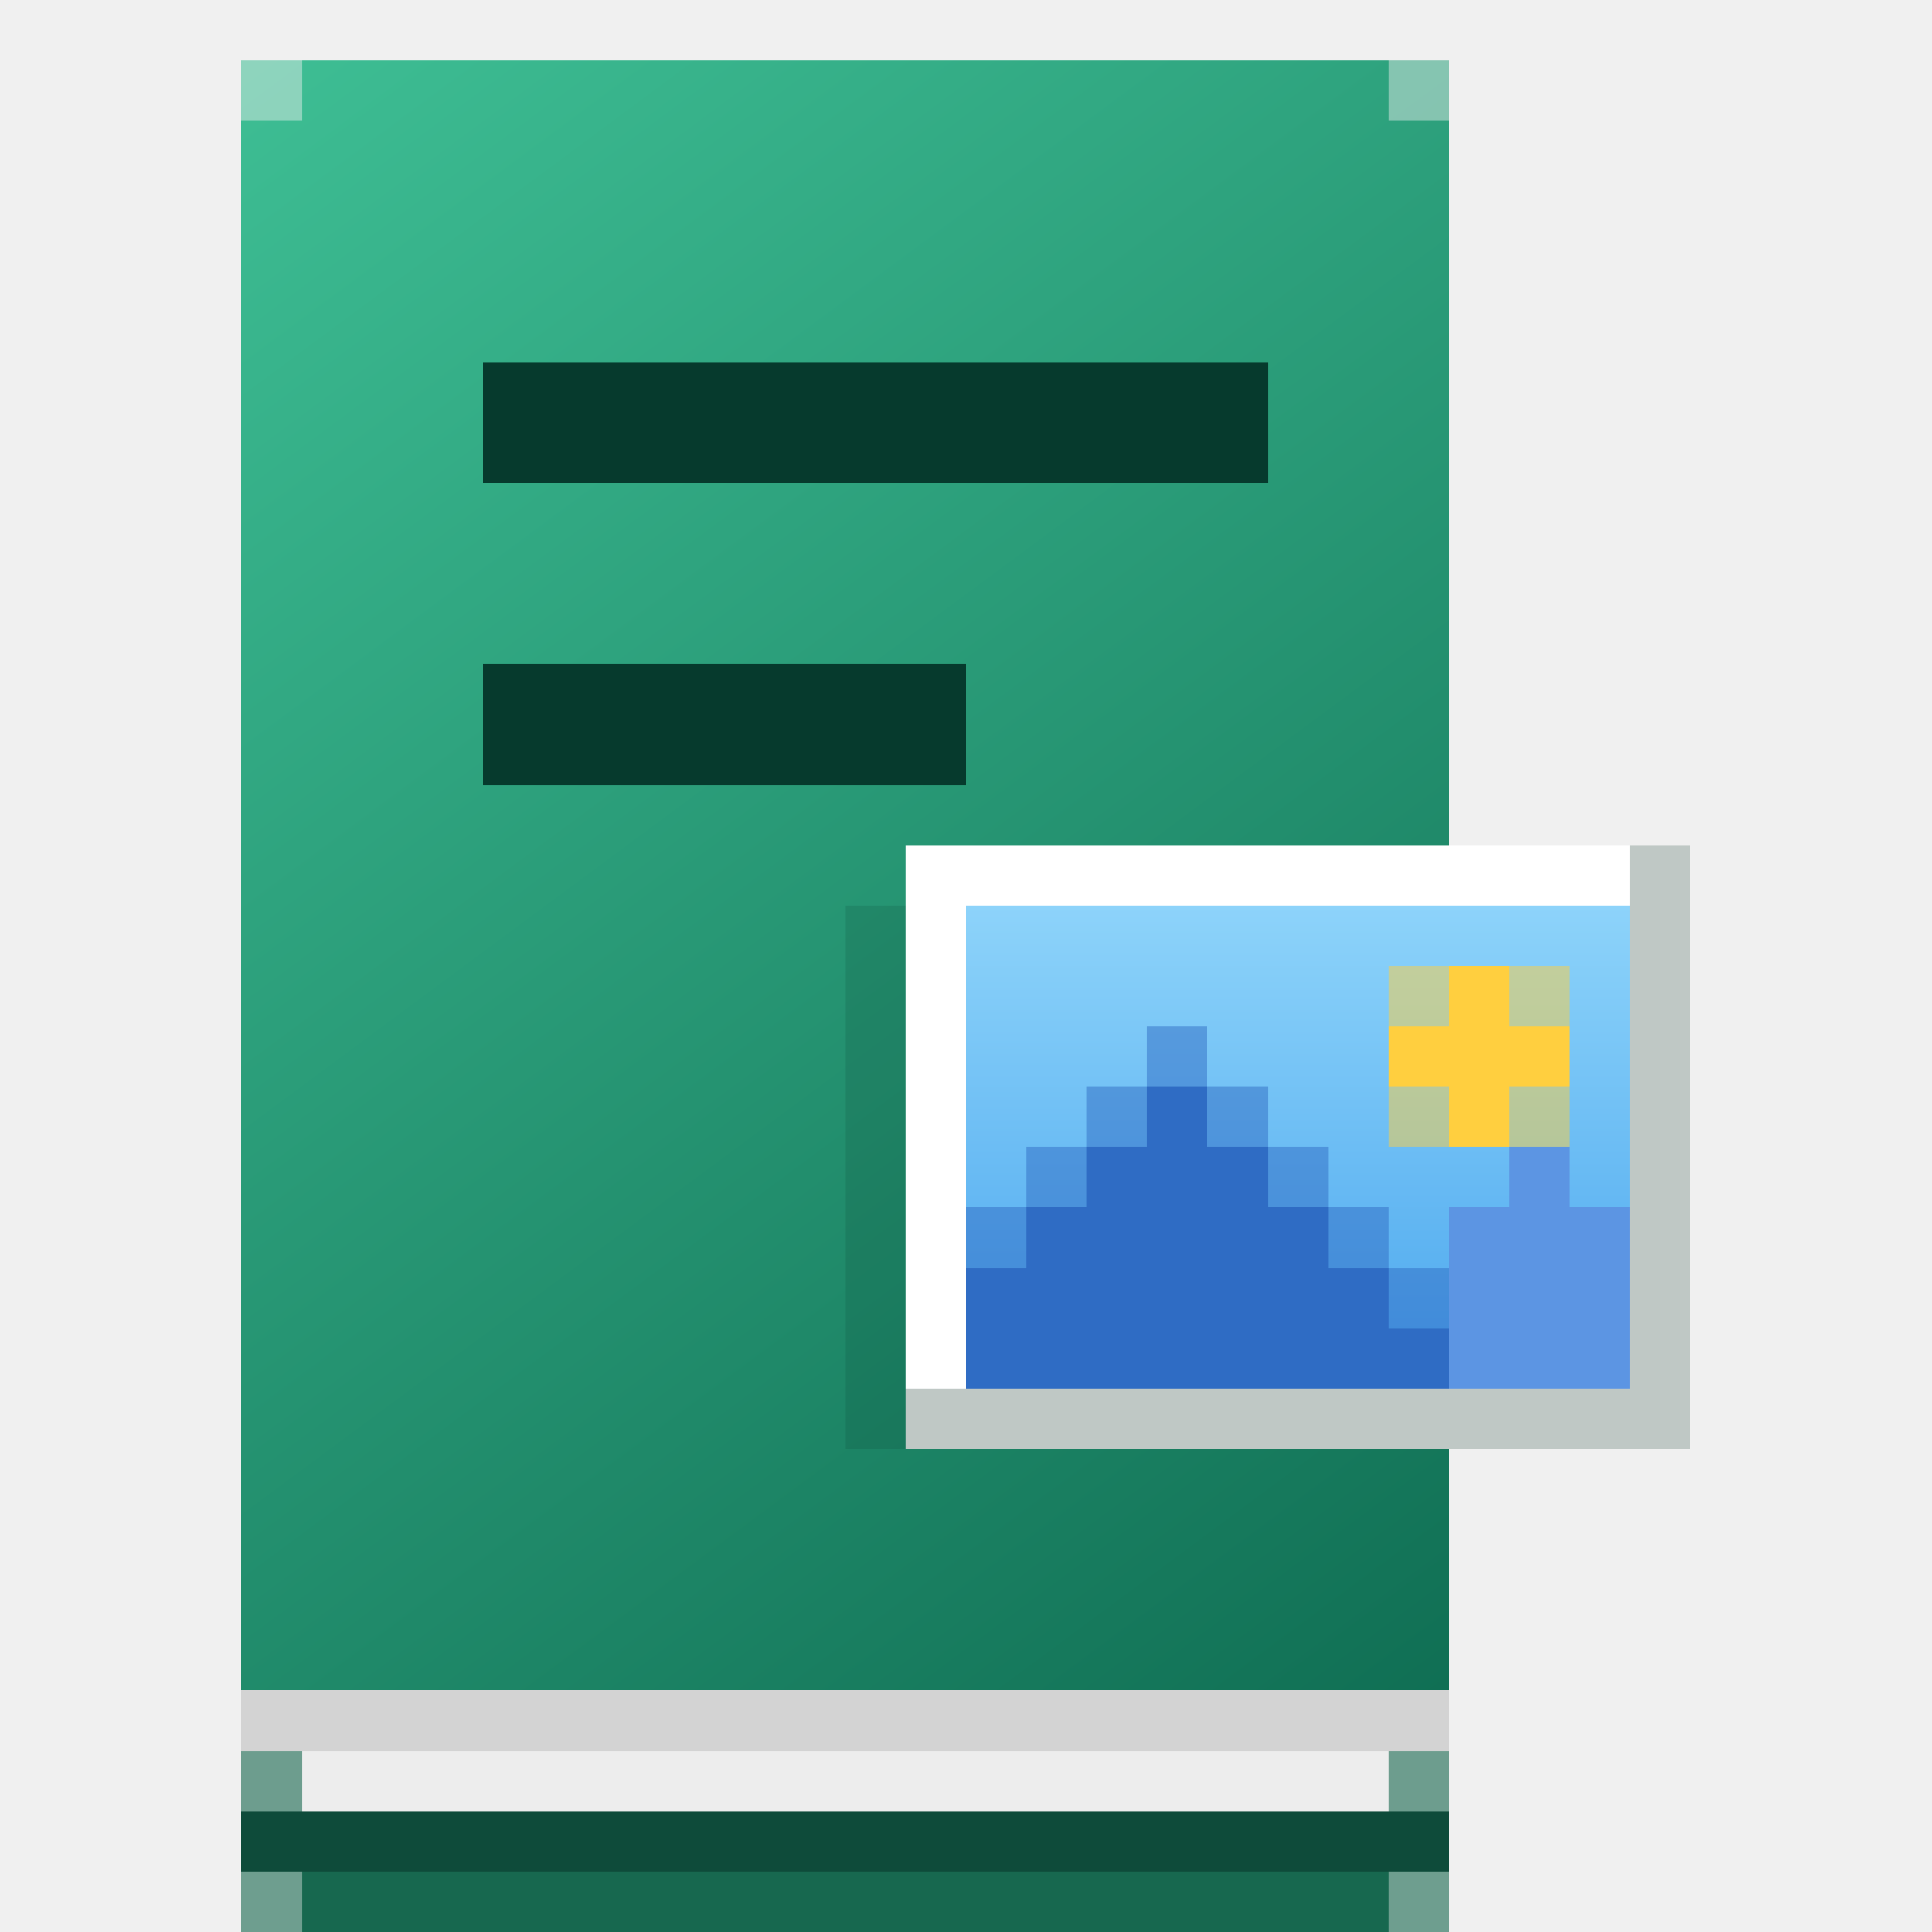
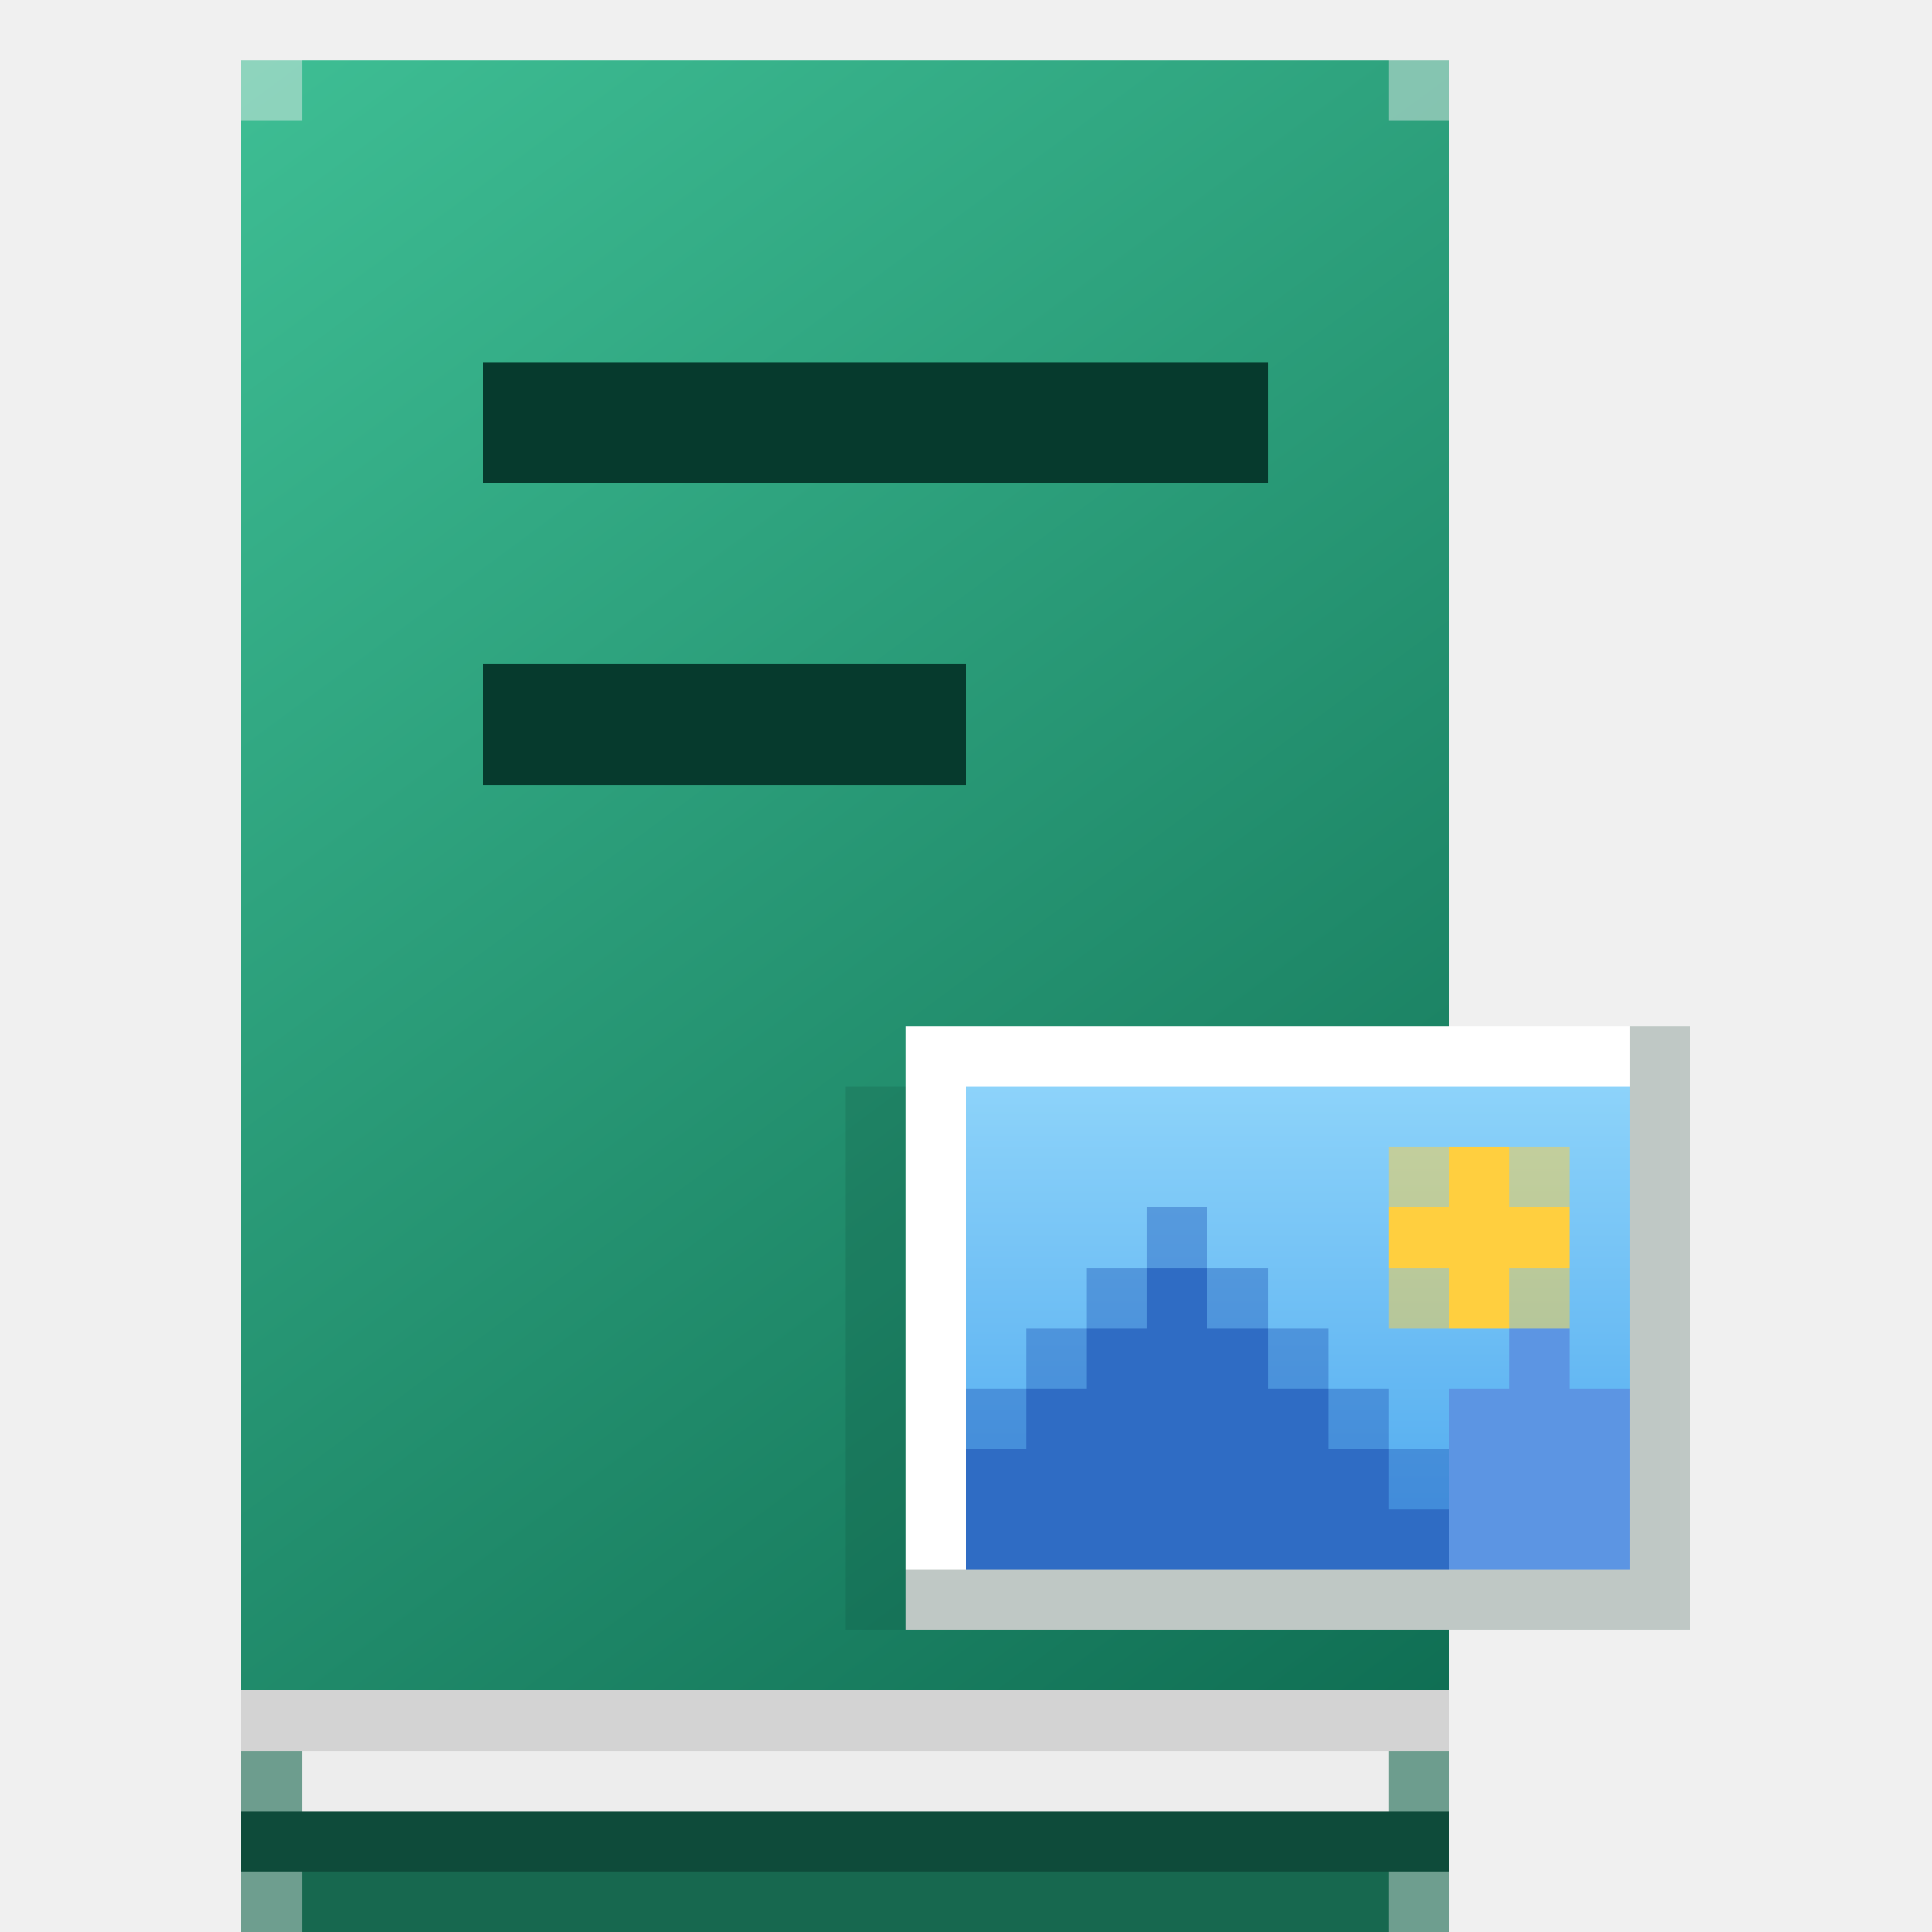
<svg xmlns="http://www.w3.org/2000/svg" width="32" height="32" viewBox="0 0 32 32">
  <defs>
    <linearGradient id="pg" x1="4" y1="1" x2="24" y2="28" gradientUnits="userSpaceOnUse">
      <stop offset="0" stop-color="#3EBE94" />
      <stop offset="1" stop-color="#106F54" />
    </linearGradient>
-     <linearGradient id="sky" x1="0" y1="15" x2="0" y2="23" gradientUnits="userSpaceOnUse">
+     <linearGradient id="sky" x1="0" y1="18" x2="0" y2="26" gradientUnits="userSpaceOnUse">
      <stop offset="0" stop-color="#8DD3FA" />
      <stop offset="1" stop-color="#4BA7EE" />
    </linearGradient>
  </defs>
  <rect x="4" y="2" width="20" height="26" fill="url(#pg)" shape-rendering="crispEdges" />
  <rect x="5" y="1" width="18" height="1" fill="url(#pg)" shape-rendering="crispEdges" />
  <rect x="5" y="28" width="18" height="1" fill="url(#pg)" shape-rendering="crispEdges" />
  <rect x="4" y="1" width="1" height="1" fill="url(#pg)" opacity="0.55" shape-rendering="crispEdges" />
  <rect x="4" y="28" width="1" height="1" fill="url(#pg)" shape-rendering="crispEdges" />
  <rect x="23" y="1" width="1" height="1" fill="url(#pg)" opacity="0.55" shape-rendering="crispEdges" />
  <rect x="23" y="28" width="1" height="1" fill="url(#pg)" shape-rendering="crispEdges" />
  <rect x="4" y="28" width="20" height="1" fill="#D3D3D3" shape-rendering="crispEdges" />
  <rect x="4" y="29" width="20" height="1" fill="#EDEDED" shape-rendering="crispEdges" />
  <rect x="4" y="29" width="1" height="1" fill="#17684F" opacity="0.6" shape-rendering="crispEdges" />
  <rect x="23" y="29" width="1" height="1" fill="#17684F" opacity="0.6" shape-rendering="crispEdges" />
  <rect x="4" y="30" width="20" height="1" fill="#0E4B3A" shape-rendering="crispEdges" />
  <rect x="5" y="31" width="18" height="1" fill="#17684F" shape-rendering="crispEdges" />
  <rect x="4" y="31" width="1" height="1" fill="#17684F" opacity="0.6" shape-rendering="crispEdges" />
  <rect x="23" y="31" width="1" height="1" fill="#17684F" opacity="0.6" shape-rendering="crispEdges" />
  <rect x="8" y="6" width="13" height="2" fill="#063A2D" shape-rendering="crispEdges" />
  <rect x="8" y="11" width="8" height="2" fill="#063A2D" shape-rendering="crispEdges" />
-   <rect x="14" y="15" width="1" height="9" fill="#063A2C" opacity="0.16" shape-rendering="crispEdges" />
-   <rect x="15" y="15" width="13" height="8" fill="#FFFFFF" shape-rendering="crispEdges" />
-   <rect x="16" y="14" width="11" height="1" fill="#FFFFFF" shape-rendering="crispEdges" />
-   <rect x="16" y="23" width="11" height="1" fill="#FFFFFF" shape-rendering="crispEdges" />
-   <rect x="15" y="14" width="1" height="1" fill="#FFFFFF" shape-rendering="crispEdges" />
-   <rect x="15" y="23" width="1" height="1" fill="#FFFFFF" shape-rendering="crispEdges" />
-   <rect x="27" y="14" width="1" height="1" fill="#FFFFFF" shape-rendering="crispEdges" />
-   <rect x="27" y="23" width="1" height="1" fill="#FFFFFF" shape-rendering="crispEdges" />
-   <rect x="27" y="14" width="1" height="10" fill="#BFC8C5" shape-rendering="crispEdges" />
-   <rect x="15" y="23" width="13" height="1" fill="#BFC8C5" shape-rendering="crispEdges" />
-   <rect x="16" y="15" width="11" height="8" fill="url(#sky)" shape-rendering="crispEdges" />
-   <rect x="23" y="16" width="1" height="1" fill="#FFCF3F" opacity="0.5" shape-rendering="crispEdges" />
-   <rect x="24" y="16" width="1" height="1" fill="#FFCF3F" shape-rendering="crispEdges" />
-   <rect x="25" y="16" width="1" height="1" fill="#FFCF3F" opacity="0.5" shape-rendering="crispEdges" />
-   <rect x="19" y="17" width="1" height="1" fill="#2F6CC4" opacity="0.5" shape-rendering="crispEdges" />
-   <rect x="23" y="17" width="1" height="1" fill="#FFCF3F" shape-rendering="crispEdges" />
-   <rect x="24" y="17" width="1" height="1" fill="#FFCF3F" shape-rendering="crispEdges" />
-   <rect x="25" y="17" width="1" height="1" fill="#FFCF3F" shape-rendering="crispEdges" />
-   <rect x="18" y="18" width="1" height="1" fill="#2F6CC4" opacity="0.5" shape-rendering="crispEdges" />
-   <rect x="19" y="18" width="1" height="1" fill="#2F6CC4" shape-rendering="crispEdges" />
-   <rect x="20" y="18" width="1" height="1" fill="#2F6CC4" opacity="0.5" shape-rendering="crispEdges" />
-   <rect x="23" y="18" width="1" height="1" fill="#FFCF3F" opacity="0.5" shape-rendering="crispEdges" />
-   <rect x="24" y="18" width="1" height="1" fill="#FFCF3F" shape-rendering="crispEdges" />
-   <rect x="25" y="18" width="1" height="1" fill="#FFCF3F" opacity="0.5" shape-rendering="crispEdges" />
-   <rect x="17" y="19" width="1" height="1" fill="#2F6CC4" opacity="0.5" shape-rendering="crispEdges" />
-   <rect x="18" y="19" width="1" height="1" fill="#2F6CC4" shape-rendering="crispEdges" />
-   <rect x="19" y="19" width="1" height="1" fill="#2F6CC4" shape-rendering="crispEdges" />
-   <rect x="20" y="19" width="1" height="1" fill="#2F6CC4" shape-rendering="crispEdges" />
-   <rect x="21" y="19" width="1" height="1" fill="#2F6CC4" opacity="0.5" shape-rendering="crispEdges" />
-   <rect x="25" y="19" width="1" height="1" fill="#5C95E3" shape-rendering="crispEdges" />
-   <rect x="16" y="20" width="1" height="1" fill="#2F6CC4" opacity="0.5" shape-rendering="crispEdges" />
-   <rect x="17" y="20" width="1" height="1" fill="#2F6CC4" shape-rendering="crispEdges" />
-   <rect x="18" y="20" width="1" height="1" fill="#2F6CC4" shape-rendering="crispEdges" />
-   <rect x="19" y="20" width="1" height="1" fill="#2F6CC4" shape-rendering="crispEdges" />
-   <rect x="20" y="20" width="1" height="1" fill="#2F6CC4" shape-rendering="crispEdges" />
-   <rect x="21" y="20" width="1" height="1" fill="#2F6CC4" shape-rendering="crispEdges" />
-   <rect x="22" y="20" width="1" height="1" fill="#2F6CC4" opacity="0.5" shape-rendering="crispEdges" />
-   <rect x="24" y="20" width="1" height="1" fill="#5C95E3" shape-rendering="crispEdges" />
-   <rect x="25" y="20" width="1" height="1" fill="#5C95E3" shape-rendering="crispEdges" />
-   <rect x="26" y="20" width="1" height="1" fill="#5C95E3" shape-rendering="crispEdges" />
-   <rect x="16" y="21" width="1" height="1" fill="#2F6CC4" shape-rendering="crispEdges" />
-   <rect x="17" y="21" width="1" height="1" fill="#2F6CC4" shape-rendering="crispEdges" />
-   <rect x="18" y="21" width="1" height="1" fill="#2F6CC4" shape-rendering="crispEdges" />
+   <rect x="14" y="18" width="1" height="9" fill="#063A2C" opacity="0.16" shape-rendering="crispEdges" />
+   <rect x="15" y="18" width="13" height="8" fill="#FFFFFF" shape-rendering="crispEdges" />
+   <rect x="16" y="17" width="11" height="1" fill="#FFFFFF" shape-rendering="crispEdges" />
+   <rect x="16" y="26" width="11" height="1" fill="#FFFFFF" shape-rendering="crispEdges" />
+   <rect x="15" y="17" width="1" height="1" fill="#FFFFFF" shape-rendering="crispEdges" />
+   <rect x="15" y="26" width="1" height="1" fill="#FFFFFF" shape-rendering="crispEdges" />
+   <rect x="27" y="17" width="1" height="1" fill="#FFFFFF" shape-rendering="crispEdges" />
+   <rect x="27" y="26" width="1" height="1" fill="#FFFFFF" shape-rendering="crispEdges" />
+   <rect x="27" y="17" width="1" height="10" fill="#BFC8C5" shape-rendering="crispEdges" />
+   <rect x="15" y="26" width="13" height="1" fill="#BFC8C5" shape-rendering="crispEdges" />
+   <rect x="16" y="18" width="11" height="8" fill="url(#sky)" shape-rendering="crispEdges" />
+   <rect x="23" y="19" width="1" height="1" fill="#FFCF3F" opacity="0.5" shape-rendering="crispEdges" />
+   <rect x="24" y="19" width="1" height="1" fill="#FFCF3F" shape-rendering="crispEdges" />
+   <rect x="25" y="19" width="1" height="1" fill="#FFCF3F" opacity="0.5" shape-rendering="crispEdges" />
+   <rect x="19" y="20" width="1" height="1" fill="#2F6CC4" opacity="0.5" shape-rendering="crispEdges" />
+   <rect x="23" y="20" width="1" height="1" fill="#FFCF3F" shape-rendering="crispEdges" />
+   <rect x="24" y="20" width="1" height="1" fill="#FFCF3F" shape-rendering="crispEdges" />
+   <rect x="25" y="20" width="1" height="1" fill="#FFCF3F" shape-rendering="crispEdges" />
+   <rect x="18" y="21" width="1" height="1" fill="#2F6CC4" opacity="0.5" shape-rendering="crispEdges" />
  <rect x="19" y="21" width="1" height="1" fill="#2F6CC4" shape-rendering="crispEdges" />
-   <rect x="20" y="21" width="1" height="1" fill="#2F6CC4" shape-rendering="crispEdges" />
-   <rect x="21" y="21" width="1" height="1" fill="#2F6CC4" shape-rendering="crispEdges" />
-   <rect x="22" y="21" width="1" height="1" fill="#2F6CC4" shape-rendering="crispEdges" />
-   <rect x="23" y="21" width="1" height="1" fill="#2F6CC4" opacity="0.5" shape-rendering="crispEdges" />
-   <rect x="24" y="21" width="1" height="1" fill="#5C95E3" shape-rendering="crispEdges" />
-   <rect x="25" y="21" width="1" height="1" fill="#5C95E3" shape-rendering="crispEdges" />
-   <rect x="26" y="21" width="1" height="1" fill="#5C95E3" shape-rendering="crispEdges" />
-   <rect x="16" y="22" width="1" height="1" fill="#2F6CC4" shape-rendering="crispEdges" />
-   <rect x="17" y="22" width="1" height="1" fill="#2F6CC4" shape-rendering="crispEdges" />
+   <rect x="20" y="21" width="1" height="1" fill="#2F6CC4" opacity="0.5" shape-rendering="crispEdges" />
+   <rect x="23" y="21" width="1" height="1" fill="#FFCF3F" opacity="0.5" shape-rendering="crispEdges" />
+   <rect x="24" y="21" width="1" height="1" fill="#FFCF3F" shape-rendering="crispEdges" />
+   <rect x="25" y="21" width="1" height="1" fill="#FFCF3F" opacity="0.5" shape-rendering="crispEdges" />
+   <rect x="17" y="22" width="1" height="1" fill="#2F6CC4" opacity="0.5" shape-rendering="crispEdges" />
  <rect x="18" y="22" width="1" height="1" fill="#2F6CC4" shape-rendering="crispEdges" />
  <rect x="19" y="22" width="1" height="1" fill="#2F6CC4" shape-rendering="crispEdges" />
  <rect x="20" y="22" width="1" height="1" fill="#2F6CC4" shape-rendering="crispEdges" />
-   <rect x="21" y="22" width="1" height="1" fill="#2F6CC4" shape-rendering="crispEdges" />
-   <rect x="22" y="22" width="1" height="1" fill="#2F6CC4" shape-rendering="crispEdges" />
-   <rect x="23" y="22" width="1" height="1" fill="#2F6CC4" shape-rendering="crispEdges" />
-   <rect x="24" y="22" width="1" height="1" fill="#5C95E3" shape-rendering="crispEdges" />
+   <rect x="21" y="22" width="1" height="1" fill="#2F6CC4" opacity="0.5" shape-rendering="crispEdges" />
  <rect x="25" y="22" width="1" height="1" fill="#5C95E3" shape-rendering="crispEdges" />
-   <rect x="26" y="22" width="1" height="1" fill="#5C95E3" shape-rendering="crispEdges" />
+   <rect x="16" y="23" width="1" height="1" fill="#2F6CC4" opacity="0.5" shape-rendering="crispEdges" />
+   <rect x="17" y="23" width="1" height="1" fill="#2F6CC4" shape-rendering="crispEdges" />
+   <rect x="18" y="23" width="1" height="1" fill="#2F6CC4" shape-rendering="crispEdges" />
+   <rect x="19" y="23" width="1" height="1" fill="#2F6CC4" shape-rendering="crispEdges" />
+   <rect x="20" y="23" width="1" height="1" fill="#2F6CC4" shape-rendering="crispEdges" />
+   <rect x="21" y="23" width="1" height="1" fill="#2F6CC4" shape-rendering="crispEdges" />
+   <rect x="22" y="23" width="1" height="1" fill="#2F6CC4" opacity="0.5" shape-rendering="crispEdges" />
+   <rect x="24" y="23" width="1" height="1" fill="#5C95E3" shape-rendering="crispEdges" />
+   <rect x="25" y="23" width="1" height="1" fill="#5C95E3" shape-rendering="crispEdges" />
+   <rect x="26" y="23" width="1" height="1" fill="#5C95E3" shape-rendering="crispEdges" />
+   <rect x="16" y="24" width="1" height="1" fill="#2F6CC4" shape-rendering="crispEdges" />
+   <rect x="17" y="24" width="1" height="1" fill="#2F6CC4" shape-rendering="crispEdges" />
+   <rect x="18" y="24" width="1" height="1" fill="#2F6CC4" shape-rendering="crispEdges" />
+   <rect x="19" y="24" width="1" height="1" fill="#2F6CC4" shape-rendering="crispEdges" />
+   <rect x="20" y="24" width="1" height="1" fill="#2F6CC4" shape-rendering="crispEdges" />
+   <rect x="21" y="24" width="1" height="1" fill="#2F6CC4" shape-rendering="crispEdges" />
+   <rect x="22" y="24" width="1" height="1" fill="#2F6CC4" shape-rendering="crispEdges" />
+   <rect x="23" y="24" width="1" height="1" fill="#2F6CC4" opacity="0.5" shape-rendering="crispEdges" />
+   <rect x="24" y="24" width="1" height="1" fill="#5C95E3" shape-rendering="crispEdges" />
+   <rect x="25" y="24" width="1" height="1" fill="#5C95E3" shape-rendering="crispEdges" />
+   <rect x="26" y="24" width="1" height="1" fill="#5C95E3" shape-rendering="crispEdges" />
+   <rect x="16" y="25" width="1" height="1" fill="#2F6CC4" shape-rendering="crispEdges" />
+   <rect x="17" y="25" width="1" height="1" fill="#2F6CC4" shape-rendering="crispEdges" />
+   <rect x="18" y="25" width="1" height="1" fill="#2F6CC4" shape-rendering="crispEdges" />
+   <rect x="19" y="25" width="1" height="1" fill="#2F6CC4" shape-rendering="crispEdges" />
+   <rect x="20" y="25" width="1" height="1" fill="#2F6CC4" shape-rendering="crispEdges" />
+   <rect x="21" y="25" width="1" height="1" fill="#2F6CC4" shape-rendering="crispEdges" />
+   <rect x="22" y="25" width="1" height="1" fill="#2F6CC4" shape-rendering="crispEdges" />
+   <rect x="23" y="25" width="1" height="1" fill="#2F6CC4" shape-rendering="crispEdges" />
+   <rect x="24" y="25" width="1" height="1" fill="#5C95E3" shape-rendering="crispEdges" />
+   <rect x="25" y="25" width="1" height="1" fill="#5C95E3" shape-rendering="crispEdges" />
+   <rect x="26" y="25" width="1" height="1" fill="#5C95E3" shape-rendering="crispEdges" />
</svg>
